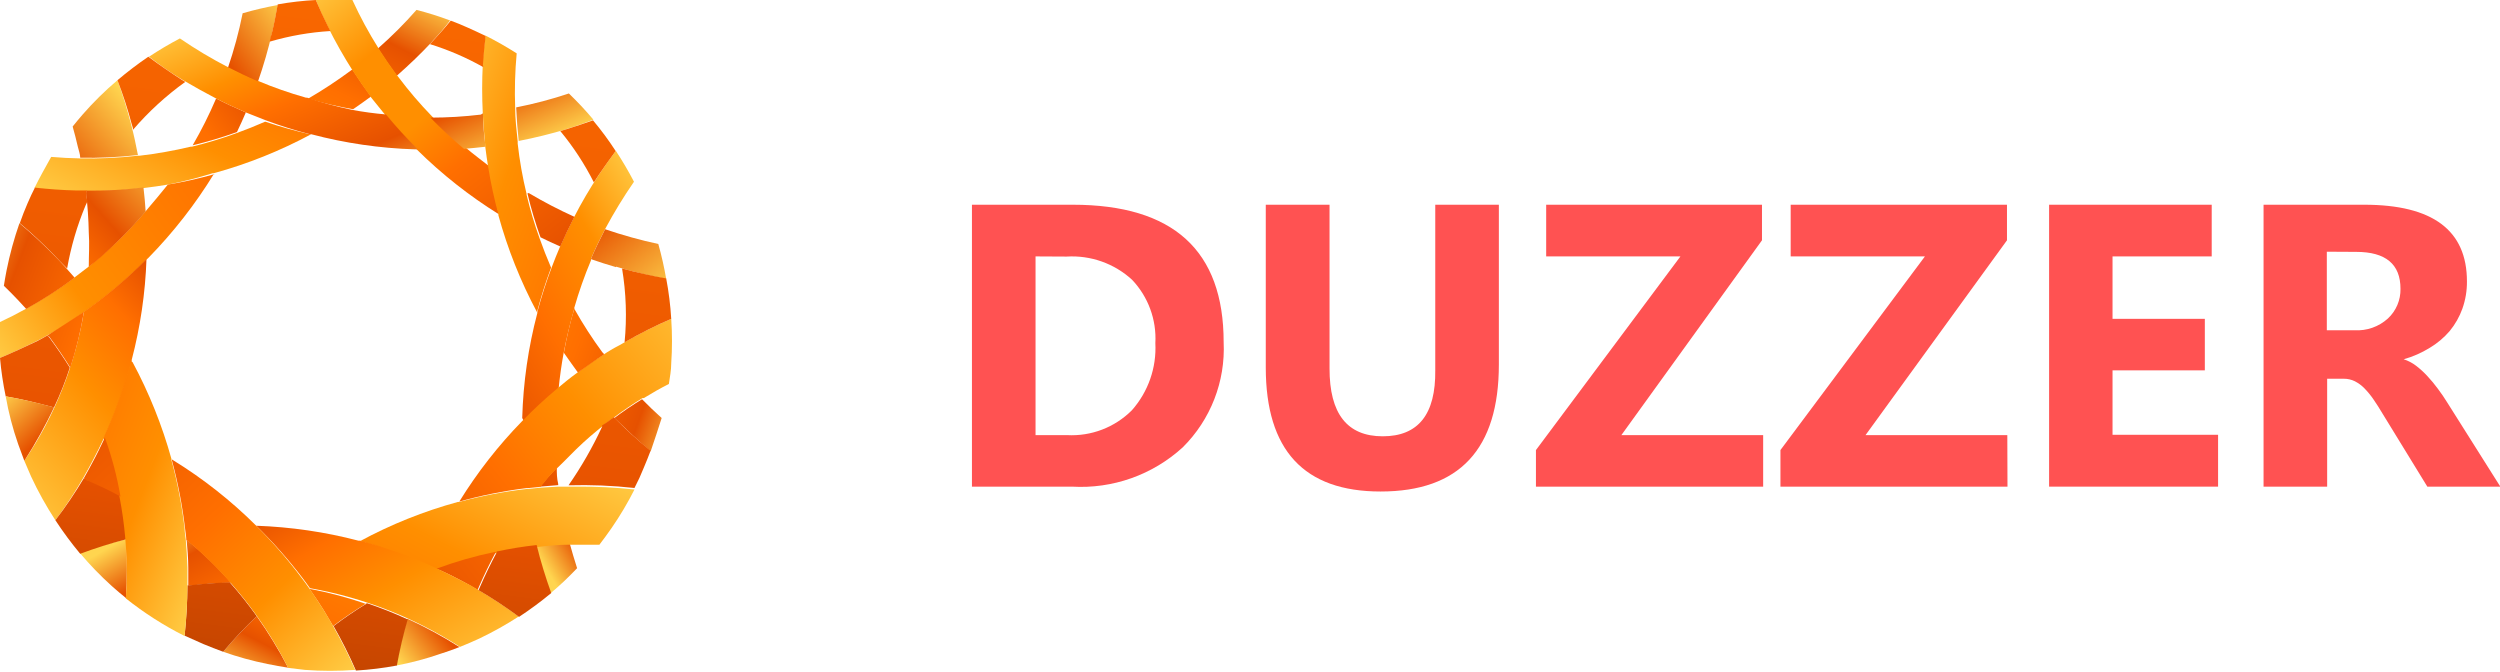
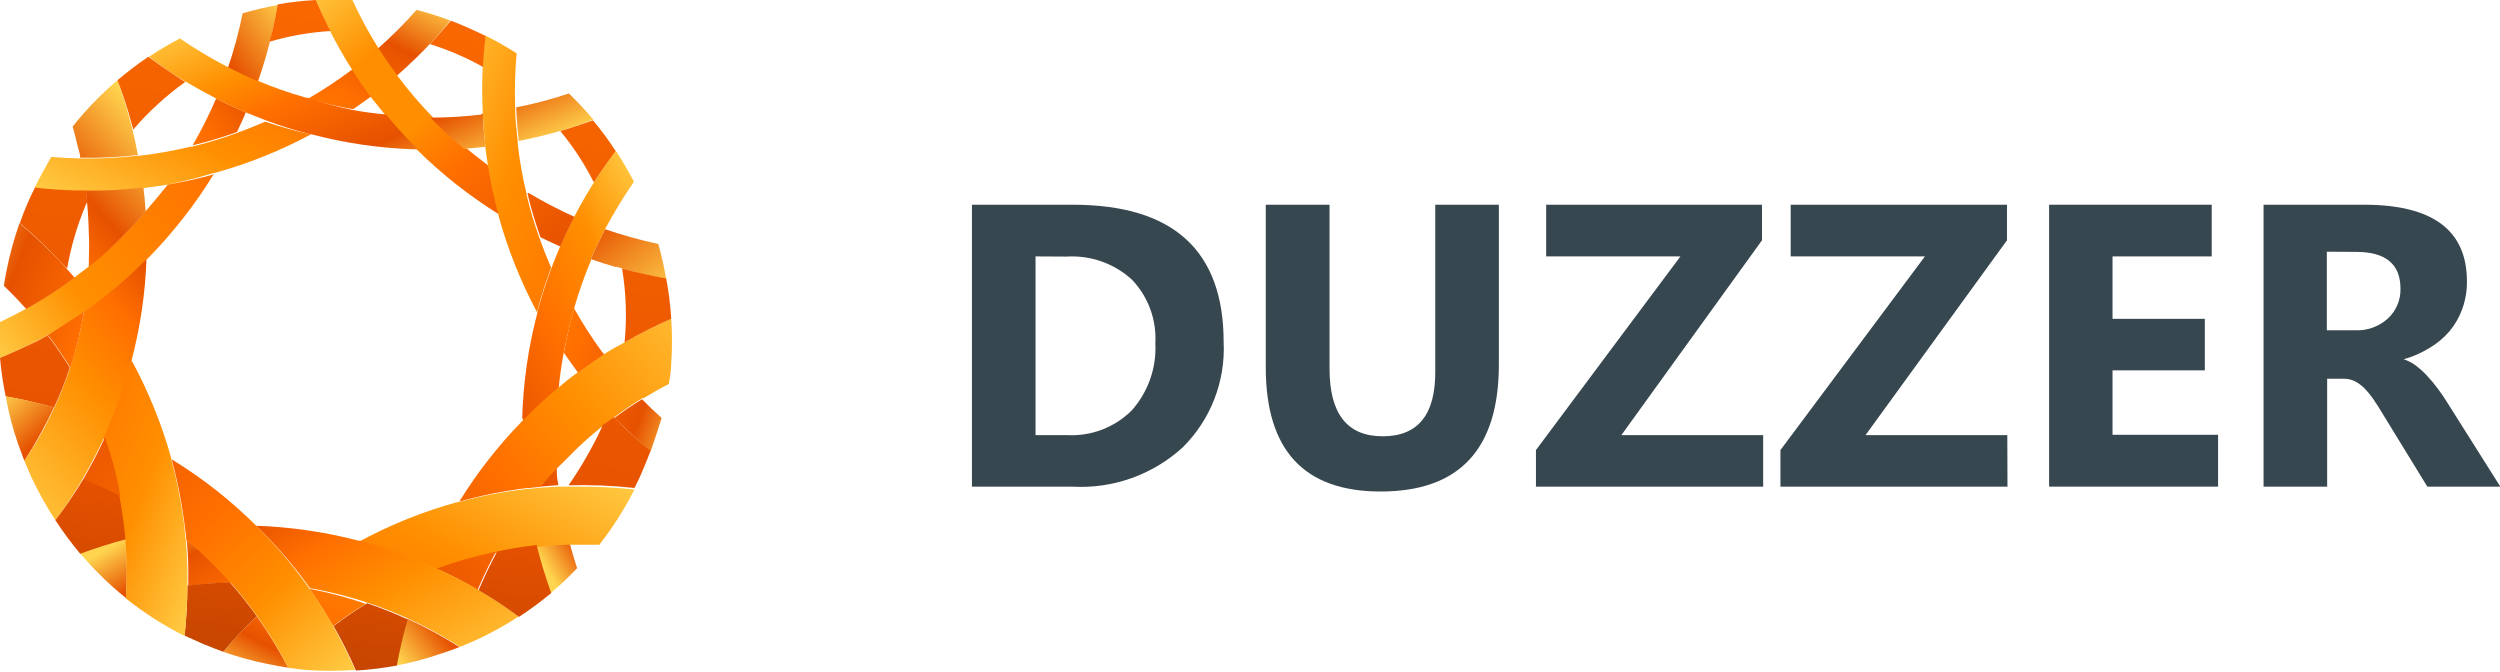
<svg xmlns="http://www.w3.org/2000/svg" viewBox="0 0 148.98 40">
  <defs>
    <clipPath id="0">
      <path fill="none" d="m0 0h40v40h-40z" />
    </clipPath>
    <linearGradient id="8" x1="66.66" y1="26.82" x2="67.86" y2="28.02" gradientTransform="matrix(16.38 0 0-20.69-1068.45 593.93)" gradientUnits="userSpaceOnUse">
      <stop stop-color="#ffd54f" />
      <stop offset=".1" stop-color="#e65100" />
      <stop offset=".38" stop-color="#ff6f00" />
      <stop offset=".58" stop-color="#ff8f00" />
      <stop offset="1" stop-color="#ffd54f" />
    </linearGradient>
    <linearGradient id="9" x1="65.43" y1="26.42" x2="64.04" y2="27.59" gradientTransform="matrix(10.64 0 0-24.79-655.88 683.68)" gradientUnits="userSpaceOnUse">
      <stop stop-color="#ffd54f" />
      <stop offset=".14" stop-color="#e65100" />
      <stop offset=".35" stop-color="#ff6f00" />
      <stop offset=".66" stop-color="#ff8f00" />
      <stop offset="1" stop-color="#ffd54f" />
    </linearGradient>
    <linearGradient id="A" x1="68.33" y1="30.89" x2="69.58" y2="30.29" gradientTransform="matrix(26.1 0 0-7.26-1777.33 257.1)" gradientUnits="userSpaceOnUse">
      <stop stop-color="#ffd54f" />
      <stop offset=".14" stop-color="#e65100" />
      <stop offset=".31" stop-color="#ff6f00" />
      <stop offset=".52" stop-color="#ff8f00" />
      <stop offset="1" stop-color="#ffd54f" />
    </linearGradient>
    <linearGradient id="B" x1="23.854" y1="-9.606" x2="17.07" y2="41.491" gradientUnits="userSpaceOnUse">
      <stop stop-color="#ff6f00" />
      <stop offset=".78" stop-color="#e65100" />
      <stop offset="1" stop-color="#bf4300" />
    </linearGradient>
    <linearGradient id="C" x1="64.33" y1="27.65" x2="65.63" y2="26.54" gradientTransform="matrix(10.99 0 0-24.58-709.07 689.4)" gradientUnits="userSpaceOnUse">
      <stop stop-color="#ffd54f" />
      <stop offset=".22" stop-color="#e65100" />
      <stop offset=".44" stop-color="#ff6f00" />
      <stop offset=".73" stop-color="#ff8f00" />
      <stop offset="1" stop-color="#ffd54f" />
    </linearGradient>
    <linearGradient id="D" x1="67.55" y1="28.23" x2="68.68" y2="27.28" gradientTransform="matrix(20.85 0 0-16.38-1409.02 486.46)" gradientUnits="userSpaceOnUse">
      <stop stop-color="#ffd54f" />
      <stop offset=".13" stop-color="#e65100" />
      <stop offset=".51" stop-color="#ff6f00" />
      <stop offset=".72" stop-color="#ff8f00" />
      <stop offset="1" stop-color="#ffd54f" />
    </linearGradient>
    <linearGradient id="7" x1="68" y1="28.46" x2="69.19" y2="29.47" gradientTransform="matrix(24.51 0 0-10.88-1655.92 348.83)" gradientUnits="userSpaceOnUse">
      <stop stop-color="#ffd54f" />
      <stop offset=".13" stop-color="#e65100" />
      <stop offset=".23" stop-color="#ff6f00" />
      <stop offset=".57" stop-color="#ff8f00" />
      <stop offset="1" stop-color="#ffd54f" />
    </linearGradient>
    <linearGradient id="1" x1="69.25" y1="29.35" x2="68.1" y2="28.37" gradientTransform="matrix(24.81 0 0-10.77-1688.47 317.66)" gradientUnits="userSpaceOnUse">
      <stop stop-color="#ffd54f" />
      <stop offset=".17" stop-color="#e65100" />
      <stop offset=".35" stop-color="#ff6f00" />
      <stop offset=".64" stop-color="#ff8f00" />
      <stop offset="1" stop-color="#ffd54f" />
    </linearGradient>
    <linearGradient id="6" x1="61.95" y1="27.42" x2="61.57" y2="26.2" gradientTransform="matrix(7.28 0 0-26.22-444.44 723.52)" gradientUnits="userSpaceOnUse">
      <stop stop-color="#ffd54f" />
      <stop offset=".25" stop-color="#e65100" />
      <stop offset=".38" stop-color="#ff6f00" />
      <stop offset=".57" stop-color="#ff8f00" />
      <stop offset="1" stop-color="#ffd54f" />
    </linearGradient>
    <linearGradient id="2" x1="67.78" y1="27.72" x2="66.67" y2="26.7" gradientTransform="matrix(16.55 0 0-21.03-1103.88 584.1)" gradientUnits="userSpaceOnUse">
      <stop stop-color="#ffd54f" />
      <stop offset=".18" stop-color="#e65100" />
      <stop offset=".31" stop-color="#ff6f00" />
      <stop offset=".74" stop-color="#ff8f00" />
      <stop offset="1" stop-color="#ffd54f" />
    </linearGradient>
    <linearGradient id="4" x1="68.61" y1="27.15" x2="67.49" y2="28.26" gradientTransform="matrix(20.88 0 0-16.59-1392.67 468.38)" gradientUnits="userSpaceOnUse">
      <stop stop-color="#ffd54f" />
      <stop offset=".22" stop-color="#e65100" />
      <stop offset=".49" stop-color="#ff6f00" />
      <stop offset=".61" stop-color="#ff8f00" />
      <stop offset=".78" stop-color="#ff8f00" />
      <stop offset="1" stop-color="#ffd54f" />
    </linearGradient>
    <linearGradient id="5" x1="69.27" y1="30.73" x2="68.11" y2="31.41" gradientTransform="matrix(26.46 0 0-6.61-1798.8 211.16)" gradientUnits="userSpaceOnUse">
      <stop stop-color="#ffd54f" />
      <stop offset=".25" stop-color="#e65100" />
      <stop offset=".52" stop-color="#ff6f00" />
      <stop offset=".68" stop-color="#ff8f00" />
      <stop offset="1" stop-color="#ffd54f" />
    </linearGradient>
    <linearGradient id="3" x1="60.56" y1="26.45" x2="61.03" y2="27.57" gradientTransform="matrix(6.65 0 0-26.37-370.03 731.63)" gradientUnits="userSpaceOnUse">
      <stop stop-color="#ffd54f" />
      <stop offset=".13" stop-color="#e65100" />
      <stop offset=".42" stop-color="#ff6f00" />
      <stop offset=".7" stop-color="#ff8f00" />
      <stop offset="1" stop-color="#ffd54f" />
    </linearGradient>
  </defs>
  <g data-name="Layer 1">
-     <g isolation="isolate" fill="#ff5252">
+     <g isolation="isolate" fill="#37474f">
      <path d="M57.92,29V12.2h6q9,0,9,8.19a8.28,8.28,0,0,1-2.44,6.27A9,9,0,0,1,63.88,29Zm3.79-13.72V25.93h1.88a5.07,5.07,0,0,0,3.86-1.48,5.6,5.6,0,0,0,1.4-4,5.08,5.08,0,0,0-1.39-3.78,5.29,5.29,0,0,0-3.9-1.38Z" />
      <path d="M89.32,21.72q0,7.57-7.05,7.57-6.84,0-6.84-7.39V12.2h3.8v9.75Q79.22,26,82.4,26t3.13-3.94V12.2h3.79Z" />
      <path d="M105.07,29H91.53V26.82l8.61-11.54h-8V12.2H105v2.12L96.62,25.93h8.45Z" />
      <path d="M119.63,29H106.1V26.82l8.61-11.54h-8V12.2h12.89v2.12l-8.43,11.61h8.45Z" />
      <path d="M132.18,29H122.11V12.2h9.69v3.08h-5.91V19h5.5v3.07h-5.5v3.84h6.29Z" />
      <path d="M149,29h-4.35L142,24.68q-.29-.49-.56-.88a4.88,4.88,0,0,0-.54-.66,2.17,2.17,0,0,0-.57-.42,1.46,1.46,0,0,0-.65-.15h-1V29h-3.79V12.2h6q6.12,0,6.12,4.57a4.73,4.73,0,0,1-.27,1.62,4.51,4.51,0,0,1-.76,1.34,4.83,4.83,0,0,1-1.19,1,6.13,6.13,0,0,1-1.55.68v0a2.41,2.41,0,0,1,.73.38,5.2,5.2,0,0,1,.68.62,8.58,8.58,0,0,1,.63.76q.3.4.54.79ZM138.66,15v4.68h1.64a2.72,2.72,0,0,0,2-.7,2.35,2.35,0,0,0,.75-1.77q0-2.2-2.64-2.2Z" />
    </g>
    <g clip-path="url(#0)">
      <path d="M18.54 8a27.8 27.8 0 0 1 -5.79 2.32h-.07A25 25 0 0 1 10 11c-.46.08-.92.14-1.39.2a25.89 25.89 0 0 1 -3.41 .19H4.5c-.82 0-1.64-.08-2.45-.18.31-.63.66-1.25 1-1.86.58.05 1.15.08 1.73.09a26.49 26.49 0 0 0 3.44 -.16h.1a26.69 26.69 0 0 0 3.05 -.54h.07a25 25 0 0 0 2.64 -.8c.58-.21 1.15-.44 1.72-.69A26.74 26.74 0 0 0 18.47 8h.08M21 4.14c.35.54.72 1.08 1.11 1.61-.35.26-.71.51-1.07.76a24.26 24.26 0 0 1 -2.68 -.63 28 28 0 0 0 2.58 -1.7m4.83-1.72c-.67.72-1.38 1.4-2.13 2.06-.39-.53-.77-1.08-1.12-1.63a25 25 0 0 0 2.3 -2.3 18.63 18.63 0 0 1 2 .63C26.51 1.64 26.14 2.06 25.76 2.46" fill="url(#1)" />
      <path d="M12.75 10.36a28.35 28.35 0 0 1 -3.9 5l-.13.12a26.56 26.56 0 0 1 -3 2.61c-.23.17-.46.34-.7.5-.7.49-1.42 1-2.16 1.37l-.56.31C1.53 20.65.79 21 0 21.33c0-.71-.05-1.42 0-2.14q.78-.36 1.53-.78a28.53 28.53 0 0 0 2.9 -1.86l.08-.07.76-.58c.55-.45 1.09-.92 1.61-1.41s1.22-1.22 1.78-1.88S9.57 11.54 10 11a25 25 0 0 0 2.7 -.6h.07m.11-4.53c.54.28 1.1.54 1.66.78l.11.05c-.17.39-.34.78-.53 1.17a25 25 0 0 1 -2.64 .79 25.58 25.58 0 0 0 1.39 -2.77m3.35-3.96a28.09 28.09 0 0 1 -.85 2.94h-.06c-.58-.25-1.16-.53-1.73-.82A25.52 25.52 0 0 0 14.46 .79 21.14 21.14 0 0 1 16.55 .3C16.45.85 16.35 1.39 16.22 1.93" fill="url(#2)" />
      <path d="M31.12,24.91a27.48,27.48,0,0,1,.9-6.25s0,0,0-.06a27.41,27.41,0,0,1,.87-2.7c.15-.39.3-.78.47-1.17a.08.08,0,0,1,0,0q.39-.9.84-1.77A26.3,26.3,0,0,1,35.7,10.4q.48-.72,1-1.41a21.09,21.09,0,0,1,1.08,1.84,29.47,29.47,0,0,0-1.71,2.8c-.3.58-.59,1.17-.85,1.78l0,.1a25.28,25.28,0,0,0-1,2.84s0,0,0,.06c-.25.86-.46,1.73-.63,2.62-.13.7-.23,1.42-.3,2.13a27,27,0,0,0-2.07,1.93Zm2.14,4L32.18,29c.31-.39.64-.77,1-1.13,0,.31,0,.63.09,1C33.25,28.88,33.26,28.92,33.26,29Zm-.46,6.41a27.22,27.22,0,0,1-.87-2.87c.66-.07,1.32-.12,2-.14.14.53.29,1,.46,1.55C33.87,34.41,33.35,34.9,32.8,35.36Z" fill="url(#3)" />
      <path d="M29.73 12.77a27.87 27.87 0 0 1 -4.88 -3.85 26.77 26.77 0 0 1 -1.9 -2.08c-.28-.34-.55-.68-.81-1-.39-.53-.76-1.07-1.11-1.61A29.12 29.12 0 0 1 19.54 1.6Q19.15.82 18.82 0A19.08 19.08 0 0 1 21 0a24.84 24.84 0 0 0 1.55 2.87c.35.55.73 1.1 1.12 1.63l.07.09a24.39 24.39 0 0 0 2 2.34 26.56 26.56 0 0 0 2 1.86c.48.41 1 .79 1.48 1.17A26.83 26.83 0 0 0 29.73 12.77m4.5.15q-.45.87-.84 1.77c-.4-.17-.79-.36-1.18-.55a23.82 23.82 0 0 1 -.77 -2.58v-.05h.08A27.66 27.66 0 0 0 34.23 12.92m2.48 3c-.5-.14-1-.31-1.5-.48.26-.61.55-1.2.85-1.78a28.22 28.22 0 0 0 3.17 .88 20.87 20.87 0 0 1 .47 2.08A26.92 26.92 0 0 1 36.71 15.89" fill="url(#4)" />
      <path d="M24.72 8.9A27.5 27.5 0 0 1 18.55 8h-.07a26.11 26.11 0 0 1 -2.64 -.83L14.65 6.7l-.11-.05c-.56-.24-1.12-.5-1.66-.78s-1.34-.72-2-1.11-1.37-.89-2-1.38a21.18 21.18 0 0 1 1.84 -1.09A27.06 27.06 0 0 0 13.58 4c.57.29 1.15.57 1.73.82h.06a24.9 24.9 0 0 0 2.86 1h.07A24.26 24.26 0 0 0 21 6.55c.65.12 1.3.21 2 .27a26.77 26.77 0 0 0 1.9 2.08m3.89-2.15q0 1 .15 2h-.06q-.61.07-1.23.12a26.55 26.55 0 0 1 -2 -1.86 25.08 25.08 0 0 0 3 -.18m5.14.86c-.94.28-1.9.52-2.88.71-.07-.65-.12-1.31-.15-2a25 25 0 0 0 3.14 -.83 19.65 19.65 0 0 1 1.46 1.56C34.81 7.35 34.29 7.53 33.76 7.69" fill="url(#5)" />
      <path d="M8.73,15.44a27.52,27.52,0,0,1-.88,6l0,.07a27.91,27.91,0,0,1-1.34,3.89h0l-.28.63c-.24.51-.48,1-.75,1.5A25.9,25.9,0,0,1,3.3,31a20.7,20.7,0,0,1-1.45-2.61c-.12-.27-.29-.66-.4-.93A22.36,22.36,0,0,0,5,18.58,26.87,26.87,0,0,0,8.73,15.44ZM5.14,11.36a25.89,25.89,0,0,0,3.41-.19c.06.48.1,1,.13,1.44-.56.66-1.16,1.28-1.78,1.88s-1.06,1-1.61,1.41c0-.68.05-1.36,0-2.05a23.39,23.39,0,0,0-.16-2.34v0A.41.41,0,0,0,5.14,11.36ZM7,4.78c.31.85.58,1.73.81,2.62.16.6.29,1.22.41,1.84a26.33,26.33,0,0,1-3.44.16c0-.22-.09-.43-.14-.65-.09-.41-.2-.81-.31-1.21.19-.24.39-.48.59-.71A19.18,19.18,0,0,1,7,4.78Z" fill="url(#6)" />
      <path d="M21.45 32.25a27.52 27.52 0 0 1 5.84 -2.34h.08a27 27 0 0 1 4 -.77h.06l.8-.08L33.27 29c.37 0 .75 0 1.13 0a29.84 29.84 0 0 1 3.41 .17 19.71 19.71 0 0 1 -1.36 2.29c-.23.33-.47.66-.73 1-.57 0-1.14 0-1.71 0h-.09c-.67 0-1.33.07-2 .15h-.14c-.74.09-1.48.21-2.21.36h-.06a23.86 23.86 0 0 0 -3.48 1 6.65 6.65 0 0 0 -.61 -.27l-.13-.06A26.92 26.92 0 0 0 21.45 32.25m.4 3.7a22.16 22.16 0 0 0 -2 1.36c-.18-.31-.36-.62-.55-.93s-.56-.87-.86-1.29A23.32 23.32 0 0 1 21.85 36M13.3 38.84a26.67 26.67 0 0 1 2 -2.12 26.45 26.45 0 0 1 1.87 3.07c-.37-.06-.85-.14-1.22-.22A19.35 19.35 0 0 1 13.3 38.84" fill="url(#7)" />
      <path d="M27.37 29.89a27.72 27.72 0 0 1 3.75 -4.8 27.15 27.15 0 0 1 2.08 -1.93c.38-.32.76-.63 1.16-.92.51-.38 1-.74 1.56-1.08.31-.21.63-.4 1-.59A26.57 26.57 0 0 1 40 19a19.55 19.55 0 0 1 0 2.65c0 .41-.08.82-.14 1.23-.51.26-1 .54-1.49.84h-.08c-.57.35-1.12.72-1.65 1.12l-.12.08c-.61.46-1.2.94-1.77 1.46s-1 1-1.53 1.5-.67.74-1 1.13l-.8.08h-.06A27 27 0 0 0 27.37 29.89m.64 5c-.64-.36-1.3-.7-2-1a23.86 23.86 0 0 1 3.48 -1h.06c-.36.67-.69 1.35-1 2.06l-.09.21m-4.84 4.47a27.55 27.55 0 0 1 .65 -2.76 26.06 26.06 0 0 1 3.11 1.69c-.35.14-.75.28-1.1.39A18.52 18.52 0 0 1 23.62 39.66" fill="url(#8)" />
      <path d="M32 18.6a27.9 27.9 0 0 1 -2.3 -5.77s0 0 0-.06a26.83 26.83 0 0 1 -.6 -2.77c-.07-.42-.13-.83-.18-1.24a.13 .13 0 0 0 0 -.06q-.1-1-.15-1.95a28.44 28.44 0 0 1 0 -2.92c0-.57.09-1.14.16-1.71.63.32 1.25.67 1.86 1.06a25.2 25.2 0 0 0 -.09 3.25c0 .66.08 1.32.15 2 0 0 0 .08 0 .13a23.88 23.88 0 0 0 .53 3v.05a23.81 23.81 0 0 0 .77 2.58c.21.59.44 1.18.69 1.76A27.36 27.36 0 0 0 32 18.6M36 21.12c-.54.34-1 .7-1.56 1.08-.14-.2-.58-.79-.84-1.18a24.3 24.3 0 0 1 .64 -2.68v.09A25.3 25.3 0 0 0 35.9 21 .27 .27 0 0 1 36 21.12m2.8 5.79c-.76-.64-1.49-1.33-2.19-2 .53-.4 1.08-.77 1.65-1.12.38.39.77.76 1.17 1.12C39.23 25.55 39 26.23 38.77 26.91" fill="url(#9)" />
      <path d="M15.27 31.33a27.89 27.89 0 0 1 6.09 .89h.09a26.92 26.92 0 0 1 3.85 1.33l.13.06a6.65 6.65 0 0 1 .61 .27c.67.31 1.33.65 2 1l.46.27a27.86 27.86 0 0 1 2.41 1.59 20.93 20.93 0 0 1 -2.32 1.3c-.37.17-.8.36-1.18.51a24.32 24.32 0 0 0 -8.94 -3.5c-.15-.21-.3-.43-.46-.63A28.28 28.28 0 0 0 15.27 31.33m-7.76.81a31.33 31.33 0 0 1 0 3.5c-.29-.23-.57-.47-.84-.71a19.84 19.84 0 0 1 -1.93 -2A27.79 27.79 0 0 1 7.51 32.14m6.13 2.59c-.75 0-1.52.08-2.28.17h-.14c0-.35 0-.71 0-1.07 0-.56-.05-1.12-.1-1.67a22.12 22.12 0 0 1 2.65 2.56" fill="url(#A)" />
      <path d="M36.16,25.17c.14-.1.27-.21.42-.31a28,28,0,0,0,2.19,2c-.12.33-.24.61-.4,1a13,13,0,0,1-.56,1.22,28.64,28.64,0,0,0-3.93-.16,23.2,23.2,0,0,0,2-3.49l0-.08ZM37.07,16c.88.24,1.76.44,2.63.59A19.05,19.05,0,0,1,40,19a26.77,26.77,0,0,0-2.78,1.4A16.79,16.79,0,0,0,37.07,16ZM35.33,7.16h0A18.86,18.86,0,0,1,36.69,9q-.51.69-1,1.41l-.3.46a16.37,16.37,0,0,0-2-3.06l.37-.11c.53-.17,1.06-.34,1.58-.53ZM28.8,4a16.24,16.24,0,0,0-3.18-1.37l.14-.15c.38-.41.75-.82,1.1-1.25.34.13.68.26,1,.41s.72.32,1.08.5c-.07.57-.12,1.14-.16,1.71ZM18.82,0q.33.78.72,1.56l.15.29a16.25,16.25,0,0,0-3.61.63c0-.2.1-.39.14-.59.13-.54.23-1.08.33-1.63A19,19,0,0,1,18.82,0ZM7,4.78a22.31,22.31,0,0,1,1.84-1.4c.66.49,1.33.95,2,1.38l.2.12A17.78,17.78,0,0,0,7.93,7.73c0-.11-.05-.22-.08-.33A24.94,24.94,0,0,0,7,4.78ZM3.18,15.16a27.12,27.12,0,0,0-2-1.86c.14-.4.29-.79.46-1.18s.28-.63.44-.94c.81.09,1.62.15,2.44.17h.64v.15c0,.17,0,.33.05.49a1.89,1.89,0,0,1-.11.25A17.58,17.58,0,0,0,4,16C3.71,15.72,3.45,15.44,3.18,15.16ZM.34,23.62c1,.17,1.94.41,2.88.66h0a19.47,19.47,0,0,0,.94-2.37c-.38-.62-.81-1.24-1.25-1.84l0,0L2.81,20l-.56.31C1.53,20.65.79,21,0,21.33A19.63,19.63,0,0,0,.34,23.62Zm7.17,8.52A27.79,27.79,0,0,0,4.78,33,21.55,21.55,0,0,1,3.3,31,25.93,25.93,0,0,0,5,28.49l.23.09h.05c.66.28,1.31.59,1.93.93a25.33,25.33,0,0,1,.34,2.6Zm7.79,4.58a26.68,26.68,0,0,0-2,2.12c-.39-.14-.79-.3-1.18-.46L11,37.88a29.37,29.37,0,0,0,.17-3h.14c.76-.09,1.53-.15,2.28-.17h.11A24.69,24.69,0,0,1,15.3,36.72Zm9,.18a27.55,27.55,0,0,0-.65,2.76,19.83,19.83,0,0,1-2.44.3,27.33,27.33,0,0,0-1.33-2.65h0a22.16,22.16,0,0,1,2-1.36h0A23.63,23.63,0,0,1,24.27,36.9Zm5.31-4c-.36.67-.69,1.35-1,2.06l0,0-.09.21a27.09,27.09,0,0,1,2.41,1.59,21.59,21.59,0,0,0,1.92-1.42h0a27.78,27.78,0,0,1-.87-2.86A23.43,23.43,0,0,0,29.58,32.87Z" fill="url(#B)" />
      <path d="M7.9 21.58a28.05 28.05 0 0 1 2.32 5.78 .25 .25 0 0 0 0 .07A28.23 28.23 0 0 1 11 31.49c0 .22.05.44.07.66.05.55.08 1.11.1 1.67 0 .36 0 .72 0 1.08a29.37 29.37 0 0 1 -.17 3 20.22 20.22 0 0 1 -3.5 -2.24 23.67 23.67 0 0 0 -1.34 -9.56l.28-.63a27.91 27.91 0 0 0 1.34 -3.89v-.07M5 18.58a22.48 22.48 0 0 1 -.81 3.33c-.38-.62-.81-1.24-1.25-1.84L2.81 20C3.55 19.53 4.27 19.07 5 18.58M3.18 15.17c.44.44.86.9 1.27 1.38a25.83 25.83 0 0 1 -2.89 1.86l-.45-.49c-.28-.3-.58-.6-.88-.89.05-.31.1-.61.16-.91a21 21 0 0 1 .77 -2.82C1.86 13.89 2.53 14.51 3.18 15.17" fill="url(#C)" />
      <path d="M10.31 27.42a27.36 27.36 0 0 1 4.95 3.9 28.28 28.28 0 0 1 2.7 3.1c.16.2.31.42.46.63.3.42.58.85.86 1.29s.37.62.55.93c.49.86.94 1.75 1.34 2.65a20 20 0 0 1 -3 0l-1-.12a23.84 23.84 0 0 0 -6.07 -7.63c0-.22-.05-.44-.07-.66a28.23 28.23 0 0 0 -.78 -4.06 .25 .25 0 0 1 0 -.07m-3.06 2.21c-.62-.34-1.27-.65-1.93-.93H5.19L5 28.49c.17-.3.34-.6.5-.91.27-.49.51-1 .75-1.5A20.06 20.06 0 0 1 7.17 29.54M.34 23.62c.89.15 1.79.36 2.68.6l.2.06a28.61 28.61 0 0 1 -1.77 3.18c-.11-.29-.27-.73-.37-1A18.28 18.28 0 0 1 .34 23.62" fill="url(#D)" />
    </g>
  </g>
</svg>
